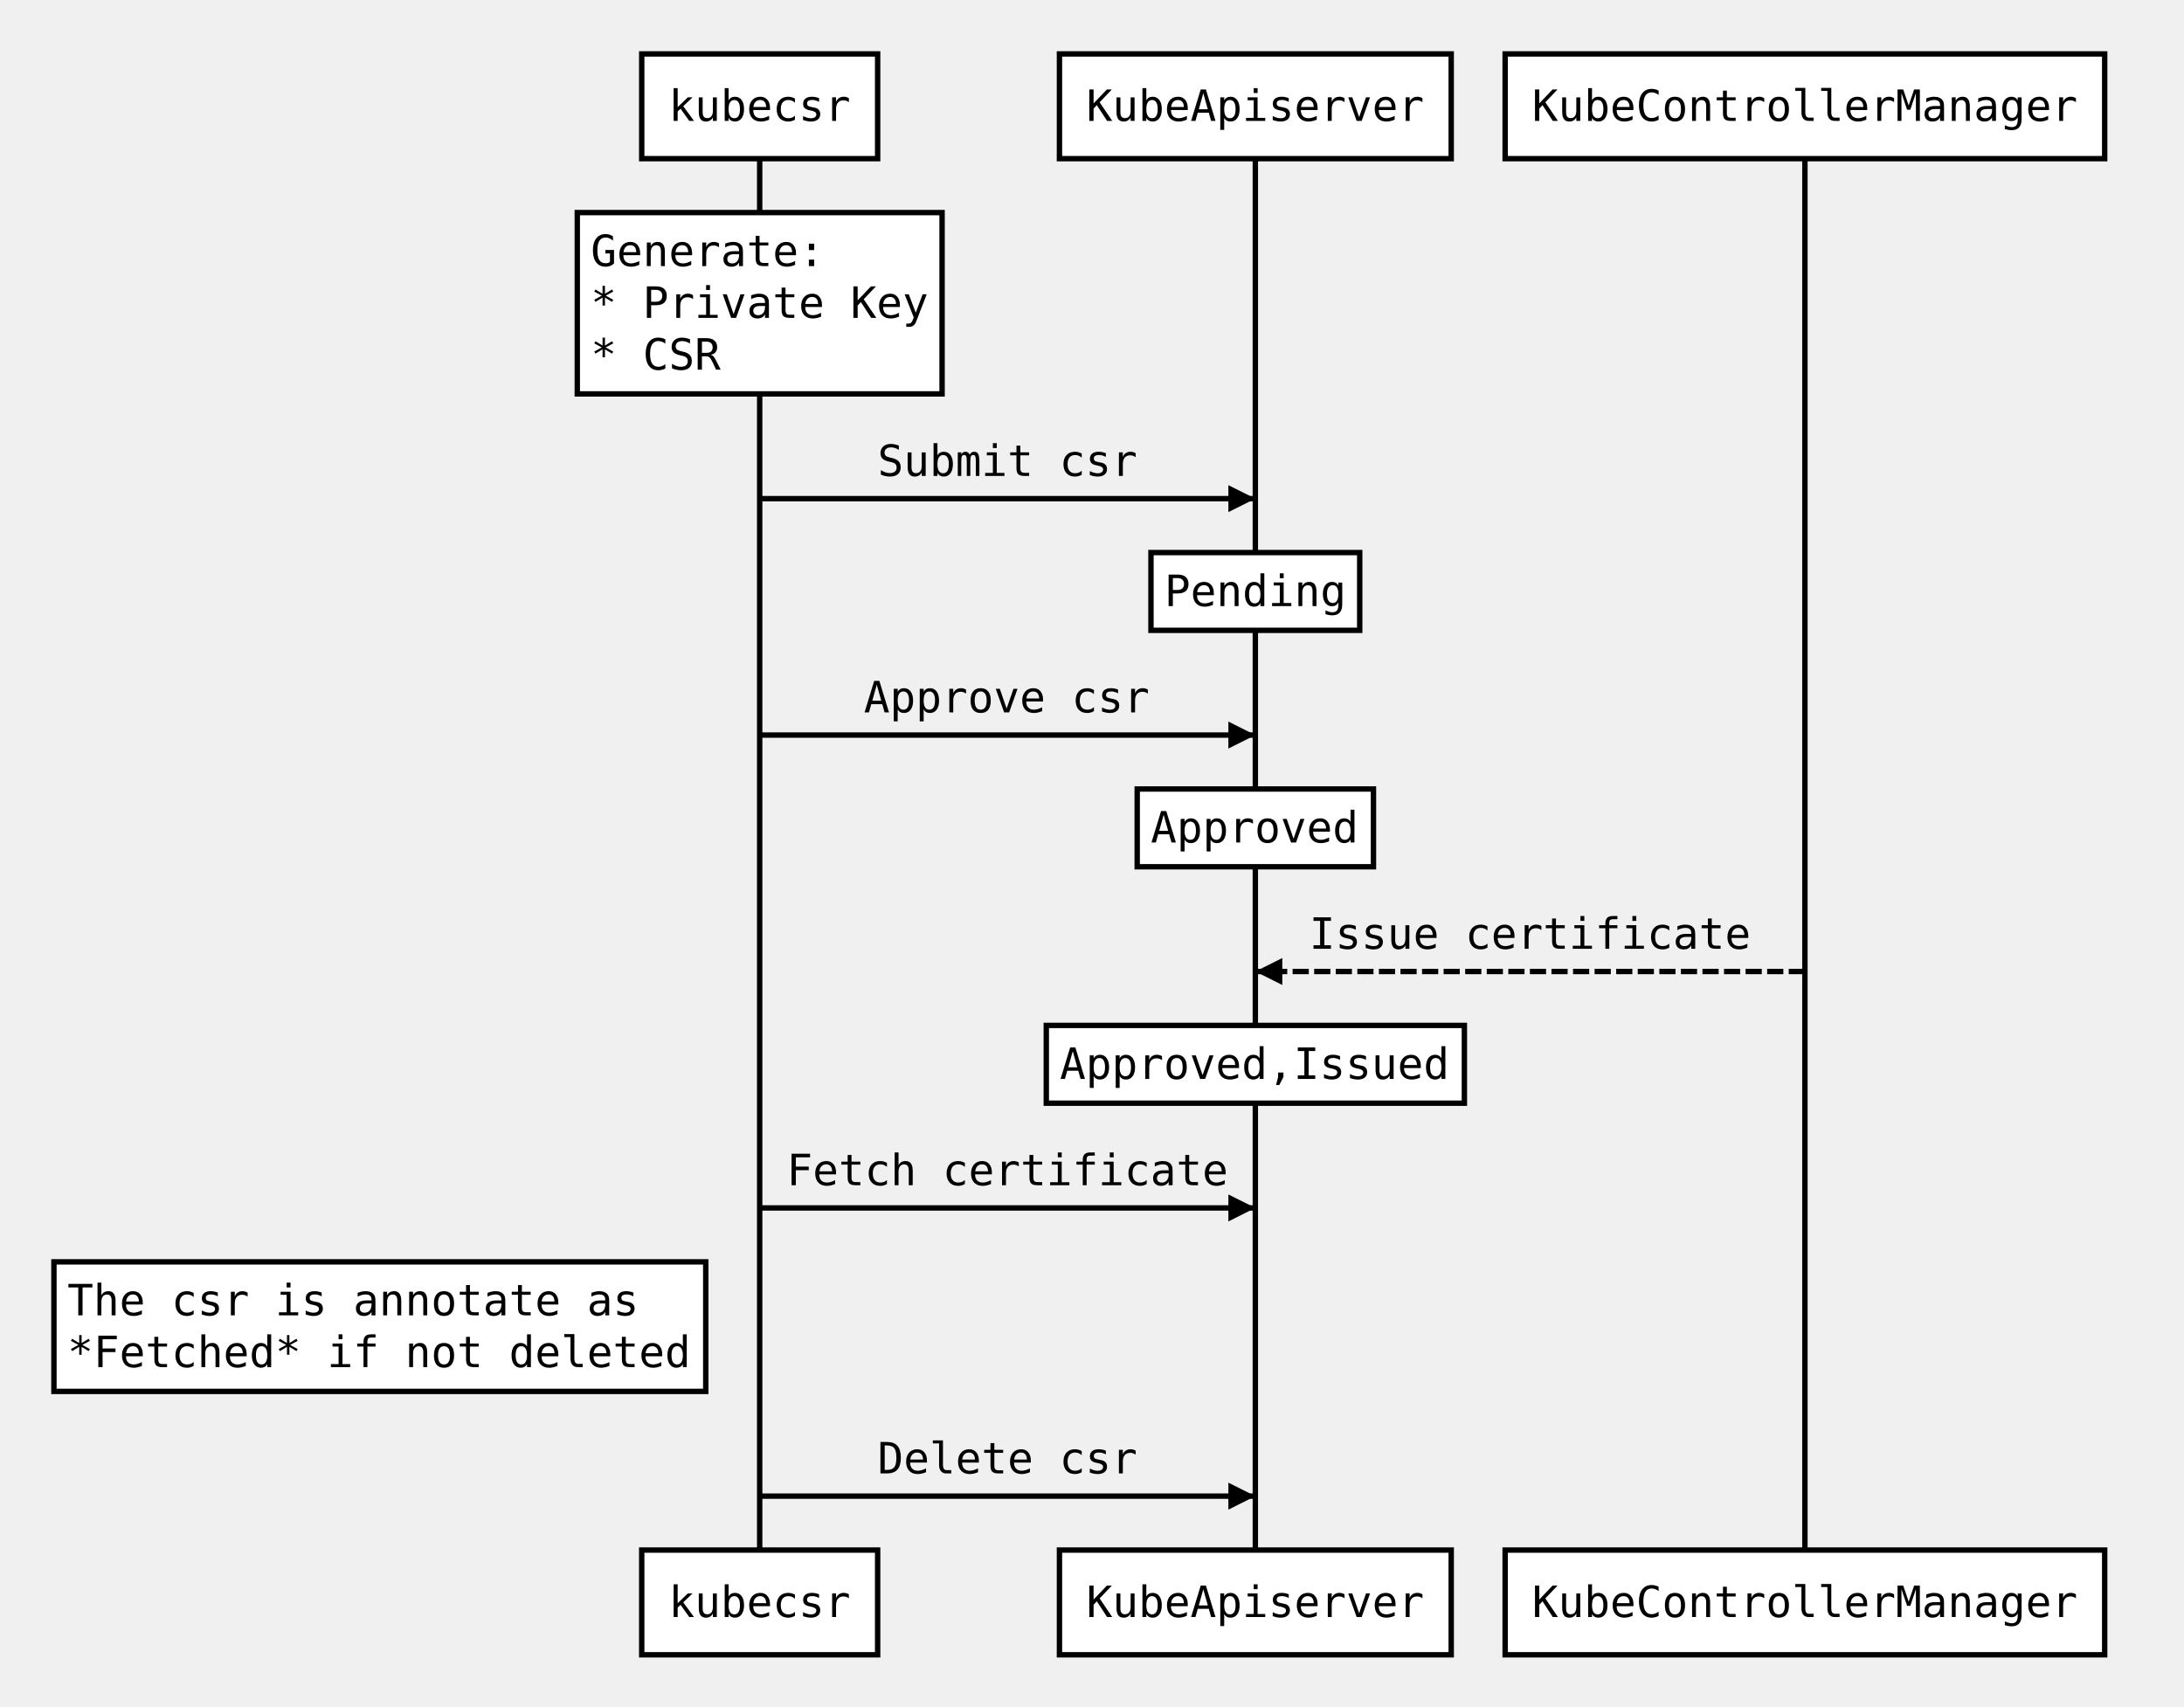
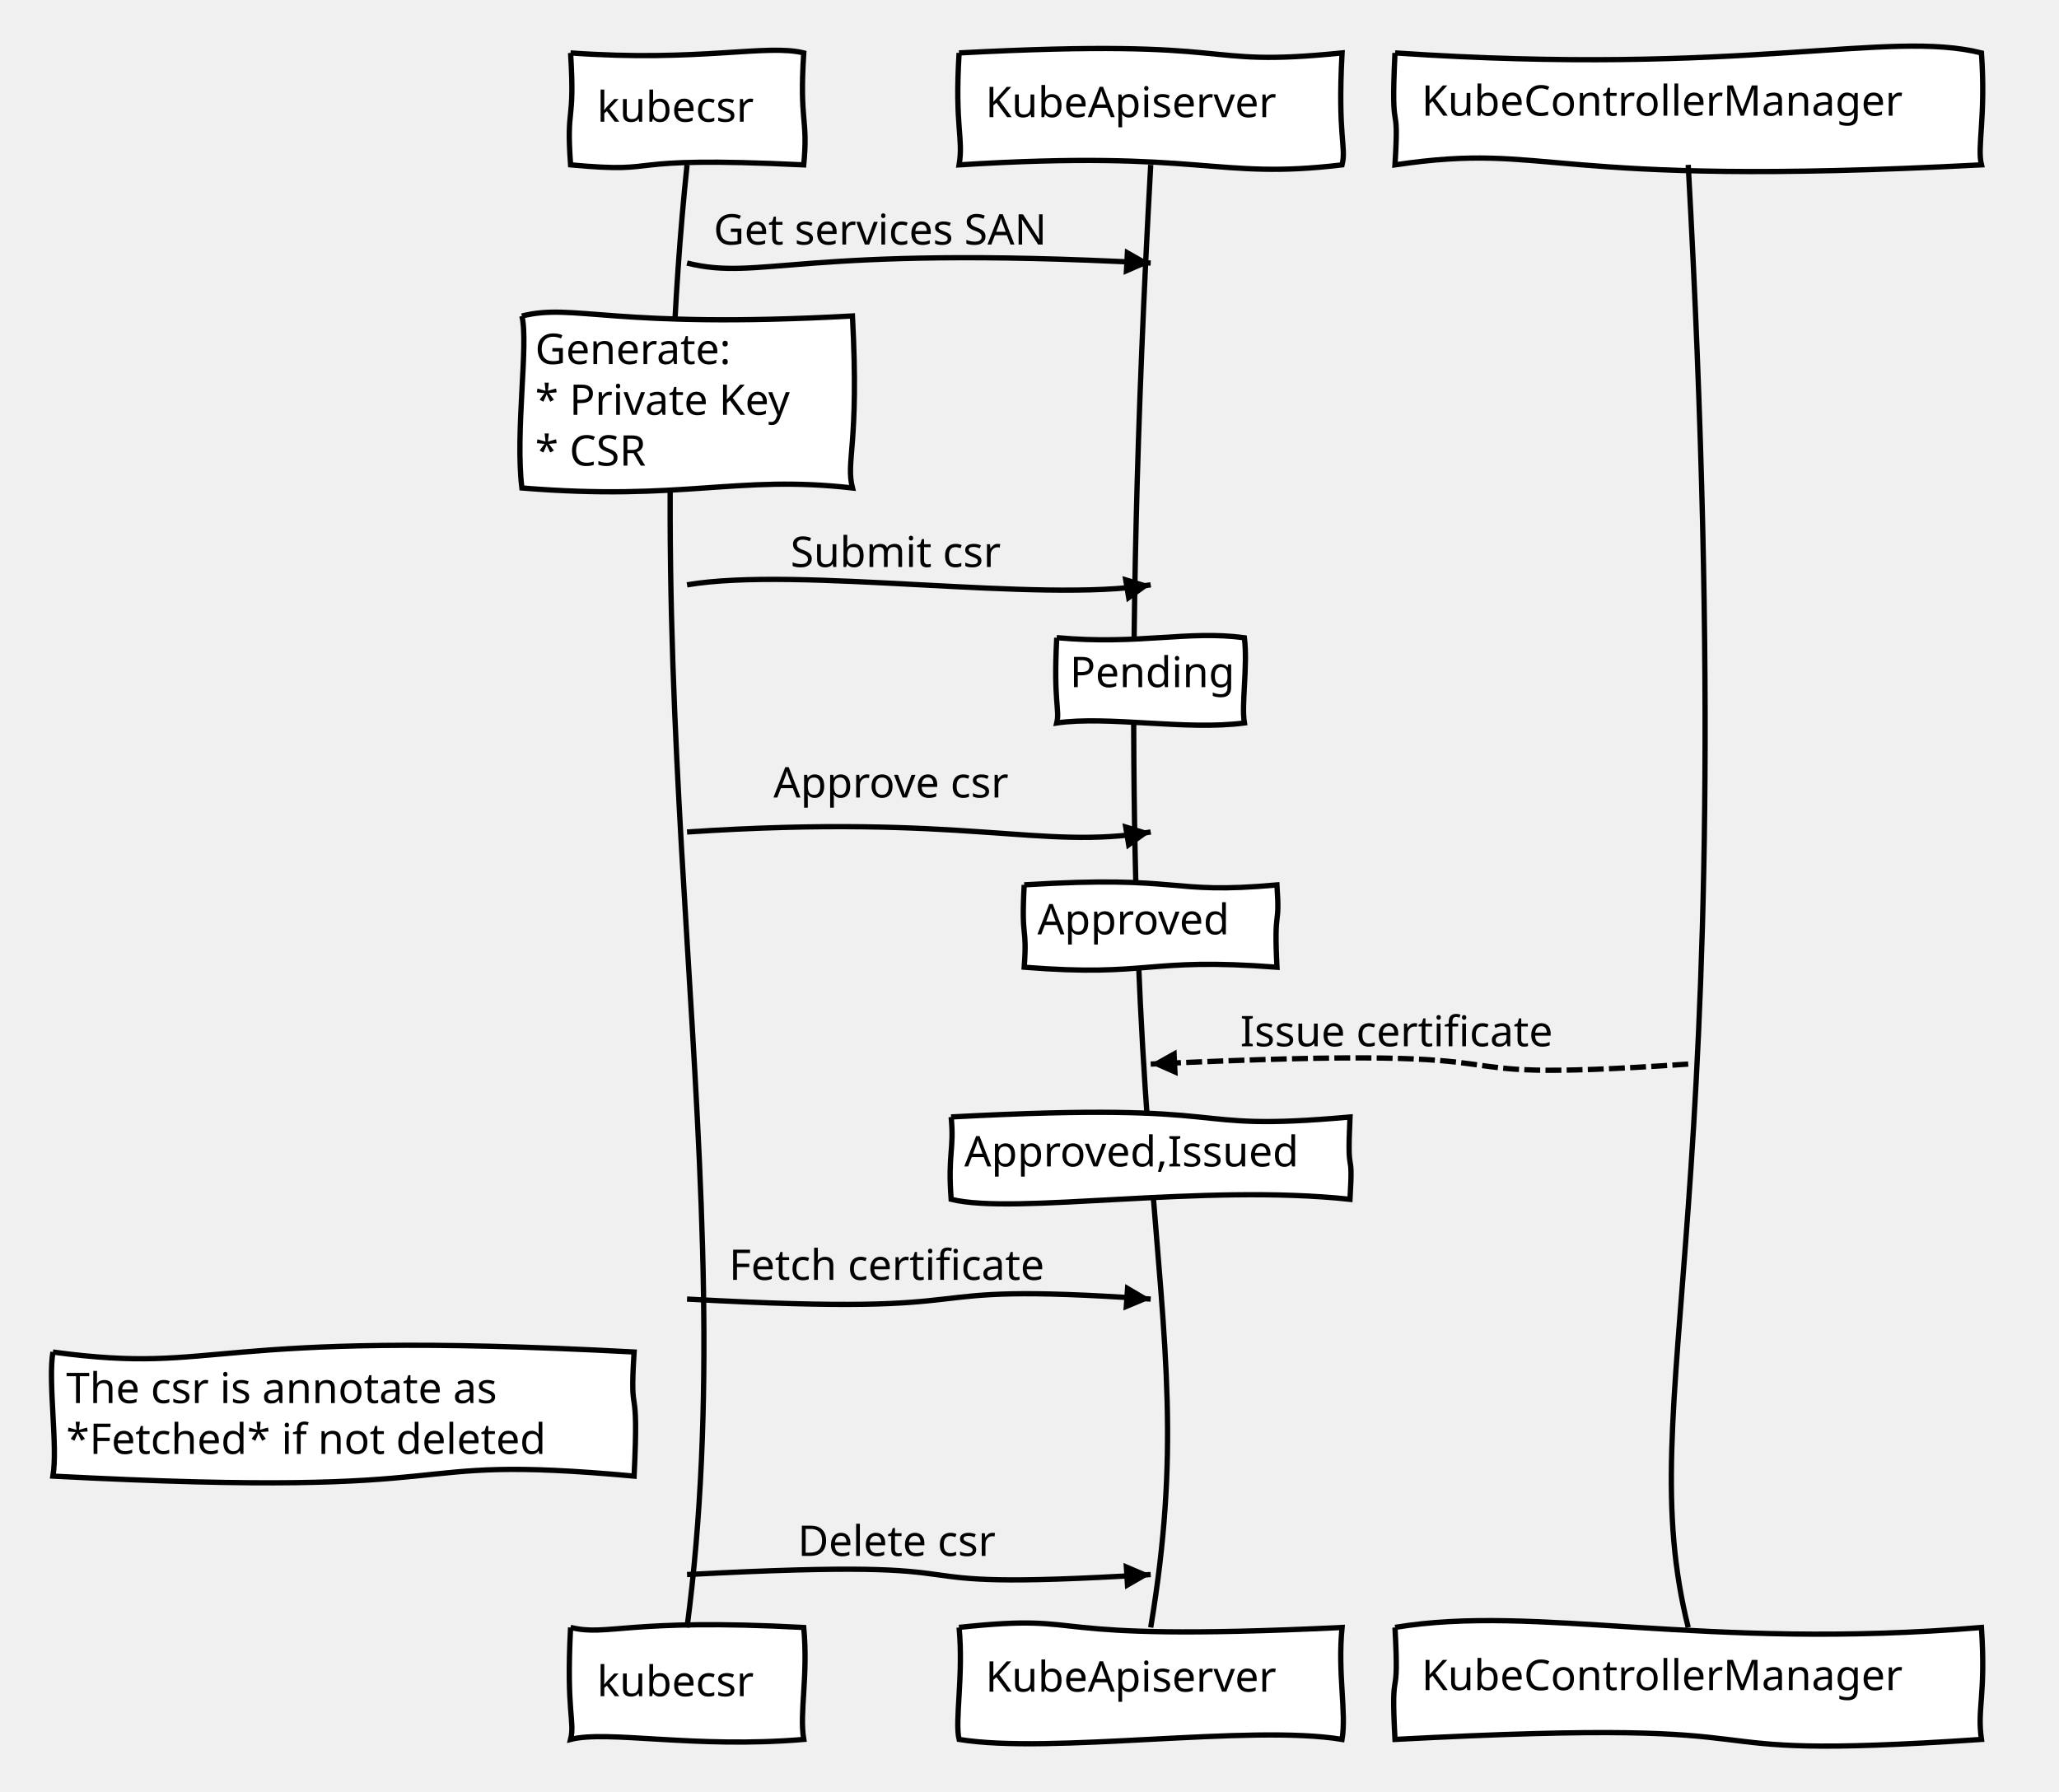
- <svg xmlns="http://www.w3.org/2000/svg" width="810" height="633">
-   <source>Note over kubecsr: Generate:\n* Private Key\n* CSR
+ <svg xmlns="http://www.w3.org/2000/svg" width="778" height="677">
+   <source>kubecsr-&gt;KubeApiserver: Get services SAN
+ Note over kubecsr: Generate:\n* Private Key\n* CSR
kubecsr-&gt;KubeApiserver: Submit csr
Note over KubeApiserver: Pending
kubecsr-&gt;KubeApiserver: Approve csr
Note over KubeApiserver: Approved
KubeControllerManager--&gt;KubeApiserver: Issue certificate
Note over KubeApiserver: Approved,Issued
kubecsr-&gt;KubeApiserver: Fetch certificate
Note left of kubecsr: The csr is annotate as\n*Fetched* if not deleted
kubecsr-&gt;KubeApiserver: Delete csr</source>
  <defs>
    <marker viewBox="0 0 5 5" markerWidth="5" markerHeight="5" orient="auto" refX="5" refY="2.5" id="markerArrowBlock">
      <path d="M 0 0 L 5 2.5 L 0 5 z" />
    </marker>
    <marker viewBox="0 0 9.6 16" markerWidth="4" markerHeight="16" orient="auto" refX="9.6" refY="8" id="markerArrowOpen">
      <path d="M 9.6,8 1.92,16 0,13.7 5.76,8 0,2.286 1.92,0 9.6,8 z" />
    </marker>
  </defs>
  <g class="title" />
  <g class="actor">
-     <rect x="238" y="20" width="87.5" height="38.844" stroke="#000000" fill="#ffffff" style="stroke-width: 2;" />
-     <text x="248" y="44.844" style="font-size: 16px; font-family: &quot;Andale Mono&quot;, monospace;">
-       <tspan x="248">kubecsr</tspan>
+     <path d="M215.586,20C264.3,23.5 289.6,16.5 303.7,20.0C302.0,46.7 305.4,44.3 303.7,62.3C229.7,58.8 253.6,65.8 215.6,62.3C213.9,38.9 217.3,47.9 215.6,20.0" stroke="#000000" fill="#ffffff" style="stroke-width: 2;" />
+     <text x="226.148" y="46" style="font-size: 16px; font-family: danielbd;">
+       <tspan x="225.586">kubecsr</tspan>
    </text>
  </g>
  <g class="actor">
-     <rect x="238" y="574.891" width="87.5" height="38.844" stroke="#000000" fill="#ffffff" style="stroke-width: 2;" />
-     <text x="248" y="599.734" style="font-size: 16px; font-family: &quot;Andale Mono&quot;, monospace;">
-       <tspan x="248">kubecsr</tspan>
+     <path d="M215.586,614.969C229.7,618.5 236.7,611.4 303.7,615.0C305.4,633.6 302.0,647.1 303.7,657.3C262.2,660.8 229.7,653.7 215.6,657.3C217.3,650.5 213.9,647.1 215.6,615.0" stroke="#000000" fill="#ffffff" style="stroke-width: 2;" />
+     <text x="226.148" y="640.969" style="font-size: 16px; font-family: danielbd;">
+       <tspan x="225.586">kubecsr</tspan>
    </text>
  </g>
-   <line x1="281.75" x2="281.75" y1="58.844" y2="574.891" stroke="#000000" fill="none" style="stroke-width: 2;" />
+   <path d="M259.6,62.3C237.5,275.2 281.7,447.2 259.6,615.0" stroke="#000000" fill="none" style="stroke-width: 2;" />
  <g class="actor">
-     <rect x="392.93" y="20" width="145.297" height="38.844" stroke="#000000" fill="#ffffff" style="stroke-width: 2;" />
-     <text x="402.93" y="44.844" style="font-size: 16px; font-family: &quot;Andale Mono&quot;, monospace;">
-       <tspan x="402.93">KubeApiserver</tspan>
+     <path d="M362.359,20C473.0,14.2 450.0,25.8 507.1,20.0C505.4,52.1 508.8,55.5 507.1,62.3C458.8,68.1 455.3,56.5 362.4,62.3C364.1,52.1 360.7,48.2 362.4,20.0" stroke="#000000" fill="#ffffff" style="stroke-width: 2;" />
+     <text x="372.922" y="44.273" style="font-size: 16px; font-family: danielbd;">
+       <tspan x="372.359">KubeApiserver</tspan>
    </text>
  </g>
  <g class="actor">
-     <rect x="392.93" y="574.891" width="145.297" height="38.844" stroke="#000000" fill="#ffffff" style="stroke-width: 2;" />
-     <text x="402.93" y="599.734" style="font-size: 16px; font-family: &quot;Andale Mono&quot;, monospace;">
-       <tspan x="402.93">KubeApiserver</tspan>
+     <path d="M362.359,614.969C416.1,609.2 385.5,620.8 507.1,615.0C505.4,632.5 508.8,647.1 507.1,657.3C472.4,651.5 397.1,663.0 362.4,657.3C360.7,650.5 364.1,633.2 362.4,615.0" stroke="#000000" fill="#ffffff" style="stroke-width: 2;" />
+     <text x="372.922" y="639.242" style="font-size: 16px; font-family: danielbd;">
+       <tspan x="372.359">KubeApiserver</tspan>
    </text>
  </g>
-   <line x1="465.578" x2="465.578" y1="58.844" y2="574.891" stroke="#000000" fill="none" style="stroke-width: 2;" />
+   <path d="M434.8,62.3C412.6,464.4 456.9,482.3 434.8,615.0" stroke="#000000" fill="none" style="stroke-width: 2;" />
  <g class="actor">
-     <rect x="558.227" y="20" width="222.359" height="38.844" stroke="#000000" fill="#ffffff" style="stroke-width: 2;" />
-     <text x="568.227" y="44.844" style="font-size: 16px; font-family: &quot;Andale Mono&quot;, monospace;">
-       <tspan x="568.227">KubeControllerManager</tspan>
+     <path d="M527.141,20C659.2,28.9 713.3,11.1 748.7,20.0C750.4,44.4 747.0,55.5 748.7,62.3C580.3,71.1 587.4,53.4 527.1,62.3C528.8,34.4 525.4,55.5 527.1,20.0" stroke="#000000" fill="#ffffff" style="stroke-width: 2;" />
+     <text x="537.703" y="43.703" style="font-size: 16px; font-family: danielbd;">
+       <tspan x="537.141">KubeControllerManager</tspan>
    </text>
  </g>
  <g class="actor">
-     <rect x="558.227" y="574.891" width="222.359" height="38.844" stroke="#000000" fill="#ffffff" style="stroke-width: 2;" />
-     <text x="568.227" y="599.734" style="font-size: 16px; font-family: &quot;Andale Mono&quot;, monospace;">
-       <tspan x="568.227">KubeControllerManager</tspan>
+     <path d="M527.141,614.969C580.3,606.1 643.4,623.8 748.7,615.0C750.4,640.9 747.0,645.5 748.7,657.3C618.6,666.1 695.6,648.4 527.1,657.3C525.4,625.7 528.8,646.8 527.1,615.0" stroke="#000000" fill="#ffffff" style="stroke-width: 2;" />
+     <text x="537.703" y="638.672" style="font-size: 16px; font-family: danielbd;">
+       <tspan x="537.141">KubeControllerManager</tspan>
    </text>
  </g>
-   <line x1="669.406" x2="669.406" y1="58.844" y2="574.891" stroke="#000000" fill="none" style="stroke-width: 2;" />
+   <path d="M637.9,62.3C660.0,464.4 615.8,526.5 637.9,615.0" stroke="#000000" fill="none" style="stroke-width: 2;" />
+   <g class="signal">
+     <text x="270.203" y="92.414" style="font-size: 16px; font-family: danielbd;">
+       <tspan x="269.641">Get services SAN</tspan>
+     </text>
+     <path d="M259.6,99.4C287.7,106.4 301.7,92.4 434.8,99.4" stroke="#000000" fill="none" style="stroke-width: 2; marker-end: url(&quot;#markerArrowBlock&quot;);" />
+   </g>
  <g class="note">
-     <rect x="214.102" y="78.844" width="135.297" height="67.25" stroke="#000000" fill="#ffffff" style="stroke-width: 2;" />
-     <text x="219.102" y="98.688" style="font-size: 16px; font-family: &quot;Andale Mono&quot;, monospace;">
-       <tspan x="219.102">Generate:</tspan>
-       <tspan dy="1.2em" x="219.102">* Private Key</tspan>
-       <tspan dy="1.2em" x="219.102">* CSR</tspan>
+     <path d="M197.203,119.422C217.2,114.4 231.0,124.4 322.1,119.4C324.7,168.8 319.5,174.0 322.1,184.4C278.2,179.4 258.4,189.4 197.2,184.4C194.6,163.4 199.8,129.8 197.2,119.4" stroke="#000000" fill="#ffffff" style="stroke-width: 2;" />
+     <text x="202.766" y="137.562" style="font-size: 16px; font-family: danielbd;">
+       <tspan x="202.203">Generate:</tspan>
+       <tspan dy="1.2em" x="202.203">* Private Key</tspan>
+       <tspan dy="1.2em" x="202.203">* CSR</tspan>
    </text>
  </g>
  <g class="signal">
-     <text x="325.461" y="176.516" style="font-size: 16px; font-family: &quot;Andale Mono&quot;, monospace;">
-       <tspan x="325.461">Submit csr</tspan>
+     <text x="299.828" y="214.25" style="font-size: 16px; font-family: danielbd;">
+       <tspan x="298.688">Submit csr</tspan>
    </text>
-     <line x1="281.75" x2="465.578" y1="184.938" y2="184.938" stroke="#000000" fill="none" style="stroke-width: 2; marker-end: url(&quot;#markerArrowBlock&quot;);" />
+     <path d="M259.6,221.0C301.7,213.9 392.7,228.0 434.8,221.0" stroke="#000000" fill="none" style="stroke-width: 2; marker-end: url(&quot;#markerArrowBlock&quot;);" />
  </g>
  <g class="note">
-     <rect x="426.867" y="204.938" width="77.422" height="28.844" stroke="#000000" fill="#ffffff" style="stroke-width: 2;" />
-     <text x="431.867" y="224.781" style="font-size: 16px; font-family: &quot;Andale Mono&quot;, monospace;">
-       <tspan x="431.867">Pending</tspan>
+     <path d="M399.258,240.953C430.3,243.8 448.8,238.1 470.2,241.0C471.5,251.7 469.0,266.3 470.2,273.2C448.3,276.1 418.5,270.4 399.3,273.2C400.5,268.1 398.0,265.5 399.3,241.0" stroke="#000000" fill="#ffffff" style="stroke-width: 2;" />
+     <text x="404.82" y="259.656" style="font-size: 16px; font-family: danielbd;">
+       <tspan x="404.258">Pending</tspan>
    </text>
  </g>
  <g class="signal">
-     <text x="320.922" y="264.203" style="font-size: 16px; font-family: &quot;Andale Mono&quot;, monospace;">
-       <tspan x="320.359">Approve csr</tspan>
+     <text x="292.812" y="301.367" style="font-size: 16px; font-family: danielbd;">
+       <tspan x="292.25">Approve csr</tspan>
    </text>
-     <line x1="281.75" x2="465.578" y1="272.625" y2="272.625" stroke="#000000" fill="none" style="stroke-width: 2; marker-end: url(&quot;#markerArrowBlock&quot;);" />
+     <path d="M259.6,314.4C365.7,307.4 392.7,321.4 434.8,314.4" stroke="#000000" fill="none" style="stroke-width: 2; marker-end: url(&quot;#markerArrowBlock&quot;);" />
  </g>
  <g class="note">
-     <rect x="421.766" y="292.625" width="87.625" height="28.844" stroke="#000000" fill="#ffffff" style="stroke-width: 2;" />
-     <text x="427.328" y="312.469" style="font-size: 16px; font-family: &quot;Andale Mono&quot;, monospace;">
-       <tspan x="426.766">Approved</tspan>
+     <path d="M387,334.375C448.0,330.6 440.6,338.2 482.5,334.4C483.7,352.0 481.3,341.1 482.5,365.5C432.6,361.7 435.0,369.3 387.0,365.5C388.2,349.0 385.8,356.4 387.0,334.4" stroke="#000000" fill="#ffffff" style="stroke-width: 2;" />
+     <text x="392.562" y="353.078" style="font-size: 16px; font-family: danielbd;">
+       <tspan x="392">Approved</tspan>
    </text>
  </g>
  <g class="signal">
-     <text x="485.578" y="351.891" style="font-size: 16px; font-family: &quot;Andale Mono&quot;, monospace;">
-       <tspan x="485.578">Issue certificate</tspan>
+     <text x="469.172" y="395.375" style="font-size: 16px; font-family: danielbd;">
+       <tspan x="468.609">Issue certificate</tspan>
    </text>
-     <line x1="669.406" x2="465.578" y1="360.312" y2="360.312" stroke="#000000" fill="none" style="stroke-width: 2; stroke-dasharray: 6, 2; marker-end: url(&quot;#markerArrowBlock&quot;);" />
+     <path d="M637.9,402.1C520.0,410.2 605.4,394.0 434.8,402.1" stroke="#000000" fill="none" style="stroke-width: 2; stroke-dasharray: 6, 2; marker-end: url(&quot;#markerArrowBlock&quot;);" />
  </g>
  <g class="note">
-     <rect x="388.047" y="380.312" width="155.062" height="28.844" stroke="#000000" fill="#ffffff" style="stroke-width: 2;" />
-     <text x="393.609" y="400.156" style="font-size: 16px; font-family: &quot;Andale Mono&quot;, monospace;">
-       <tspan x="393.047">Approved,Issued</tspan>
+     <path d="M359.367,422.078C473.9,416.0 443.0,428.1 510.1,422.1C508.9,448.1 511.4,431.3 510.1,453.2C454.3,447.2 383.5,459.2 359.4,453.2C358.1,435.7 360.6,434.7 359.4,422.1" stroke="#000000" fill="#ffffff" style="stroke-width: 2;" />
+     <text x="364.93" y="440.781" style="font-size: 16px; font-family: danielbd;">
+       <tspan x="364.367">Approved,Issued</tspan>
    </text>
  </g>
  <g class="signal">
-     <text x="291.75" y="439.578" style="font-size: 16px; font-family: &quot;Andale Mono&quot;, monospace;">
-       <tspan x="291.75">Fetch certificate</tspan>
+     <text x="276.039" y="483.648" style="font-size: 16px; font-family: danielbd;">
+       <tspan x="275.477">Fetch certificate</tspan>
    </text>
-     <line x1="281.75" x2="465.578" y1="448" y2="448" stroke="#000000" fill="none" style="stroke-width: 2; marker-end: url(&quot;#markerArrowBlock&quot;);" />
+     <path d="M259.6,490.9C386.7,497.9 332.9,483.9 434.8,490.9" stroke="#000000" fill="none" style="stroke-width: 2; marker-end: url(&quot;#markerArrowBlock&quot;);" />
  </g>
  <g class="note">
-     <rect x="20" y="468" width="241.75" height="48.047" stroke="#000000" fill="#ffffff" style="stroke-width: 2;" />
-     <text x="25.562" y="487.844" style="font-size: 16px; font-family: &quot;Andale Mono&quot;, monospace;">
+     <path d="M20,510.922C84.9,519.7 74.1,502.1 239.6,510.9C237.8,539.3 241.5,518.4 239.6,557.8C143.4,549.0 188.3,566.6 20.0,557.8C21.9,546.6 18.1,522.2 20.0,510.9" stroke="#000000" fill="#ffffff" style="stroke-width: 2;" />
+     <text x="25.562" y="530.203" style="font-size: 16px; font-family: danielbd;">
      <tspan x="25">The csr is annotate as</tspan>
      <tspan dy="1.2em" x="25">*Fetched* if not deleted</tspan>
    </text>
  </g>
  <g class="signal">
-     <text x="325.461" y="546.469" style="font-size: 16px; font-family: &quot;Andale Mono&quot;, monospace;">
-       <tspan x="325.461">Delete csr</tspan>
+     <text x="302" y="587.961" style="font-size: 16px; font-family: danielbd;">
+       <tspan x="301.438">Delete csr</tspan>
    </text>
-     <line x1="281.75" x2="465.578" y1="554.891" y2="554.891" stroke="#000000" fill="none" style="stroke-width: 2; marker-end: url(&quot;#markerArrowBlock&quot;);" />
+     <path d="M259.6,595.0C392.7,588.0 319.0,602.0 434.8,595.0" stroke="#000000" fill="none" style="stroke-width: 2; marker-end: url(&quot;#markerArrowBlock&quot;);" />
  </g>
</svg>
